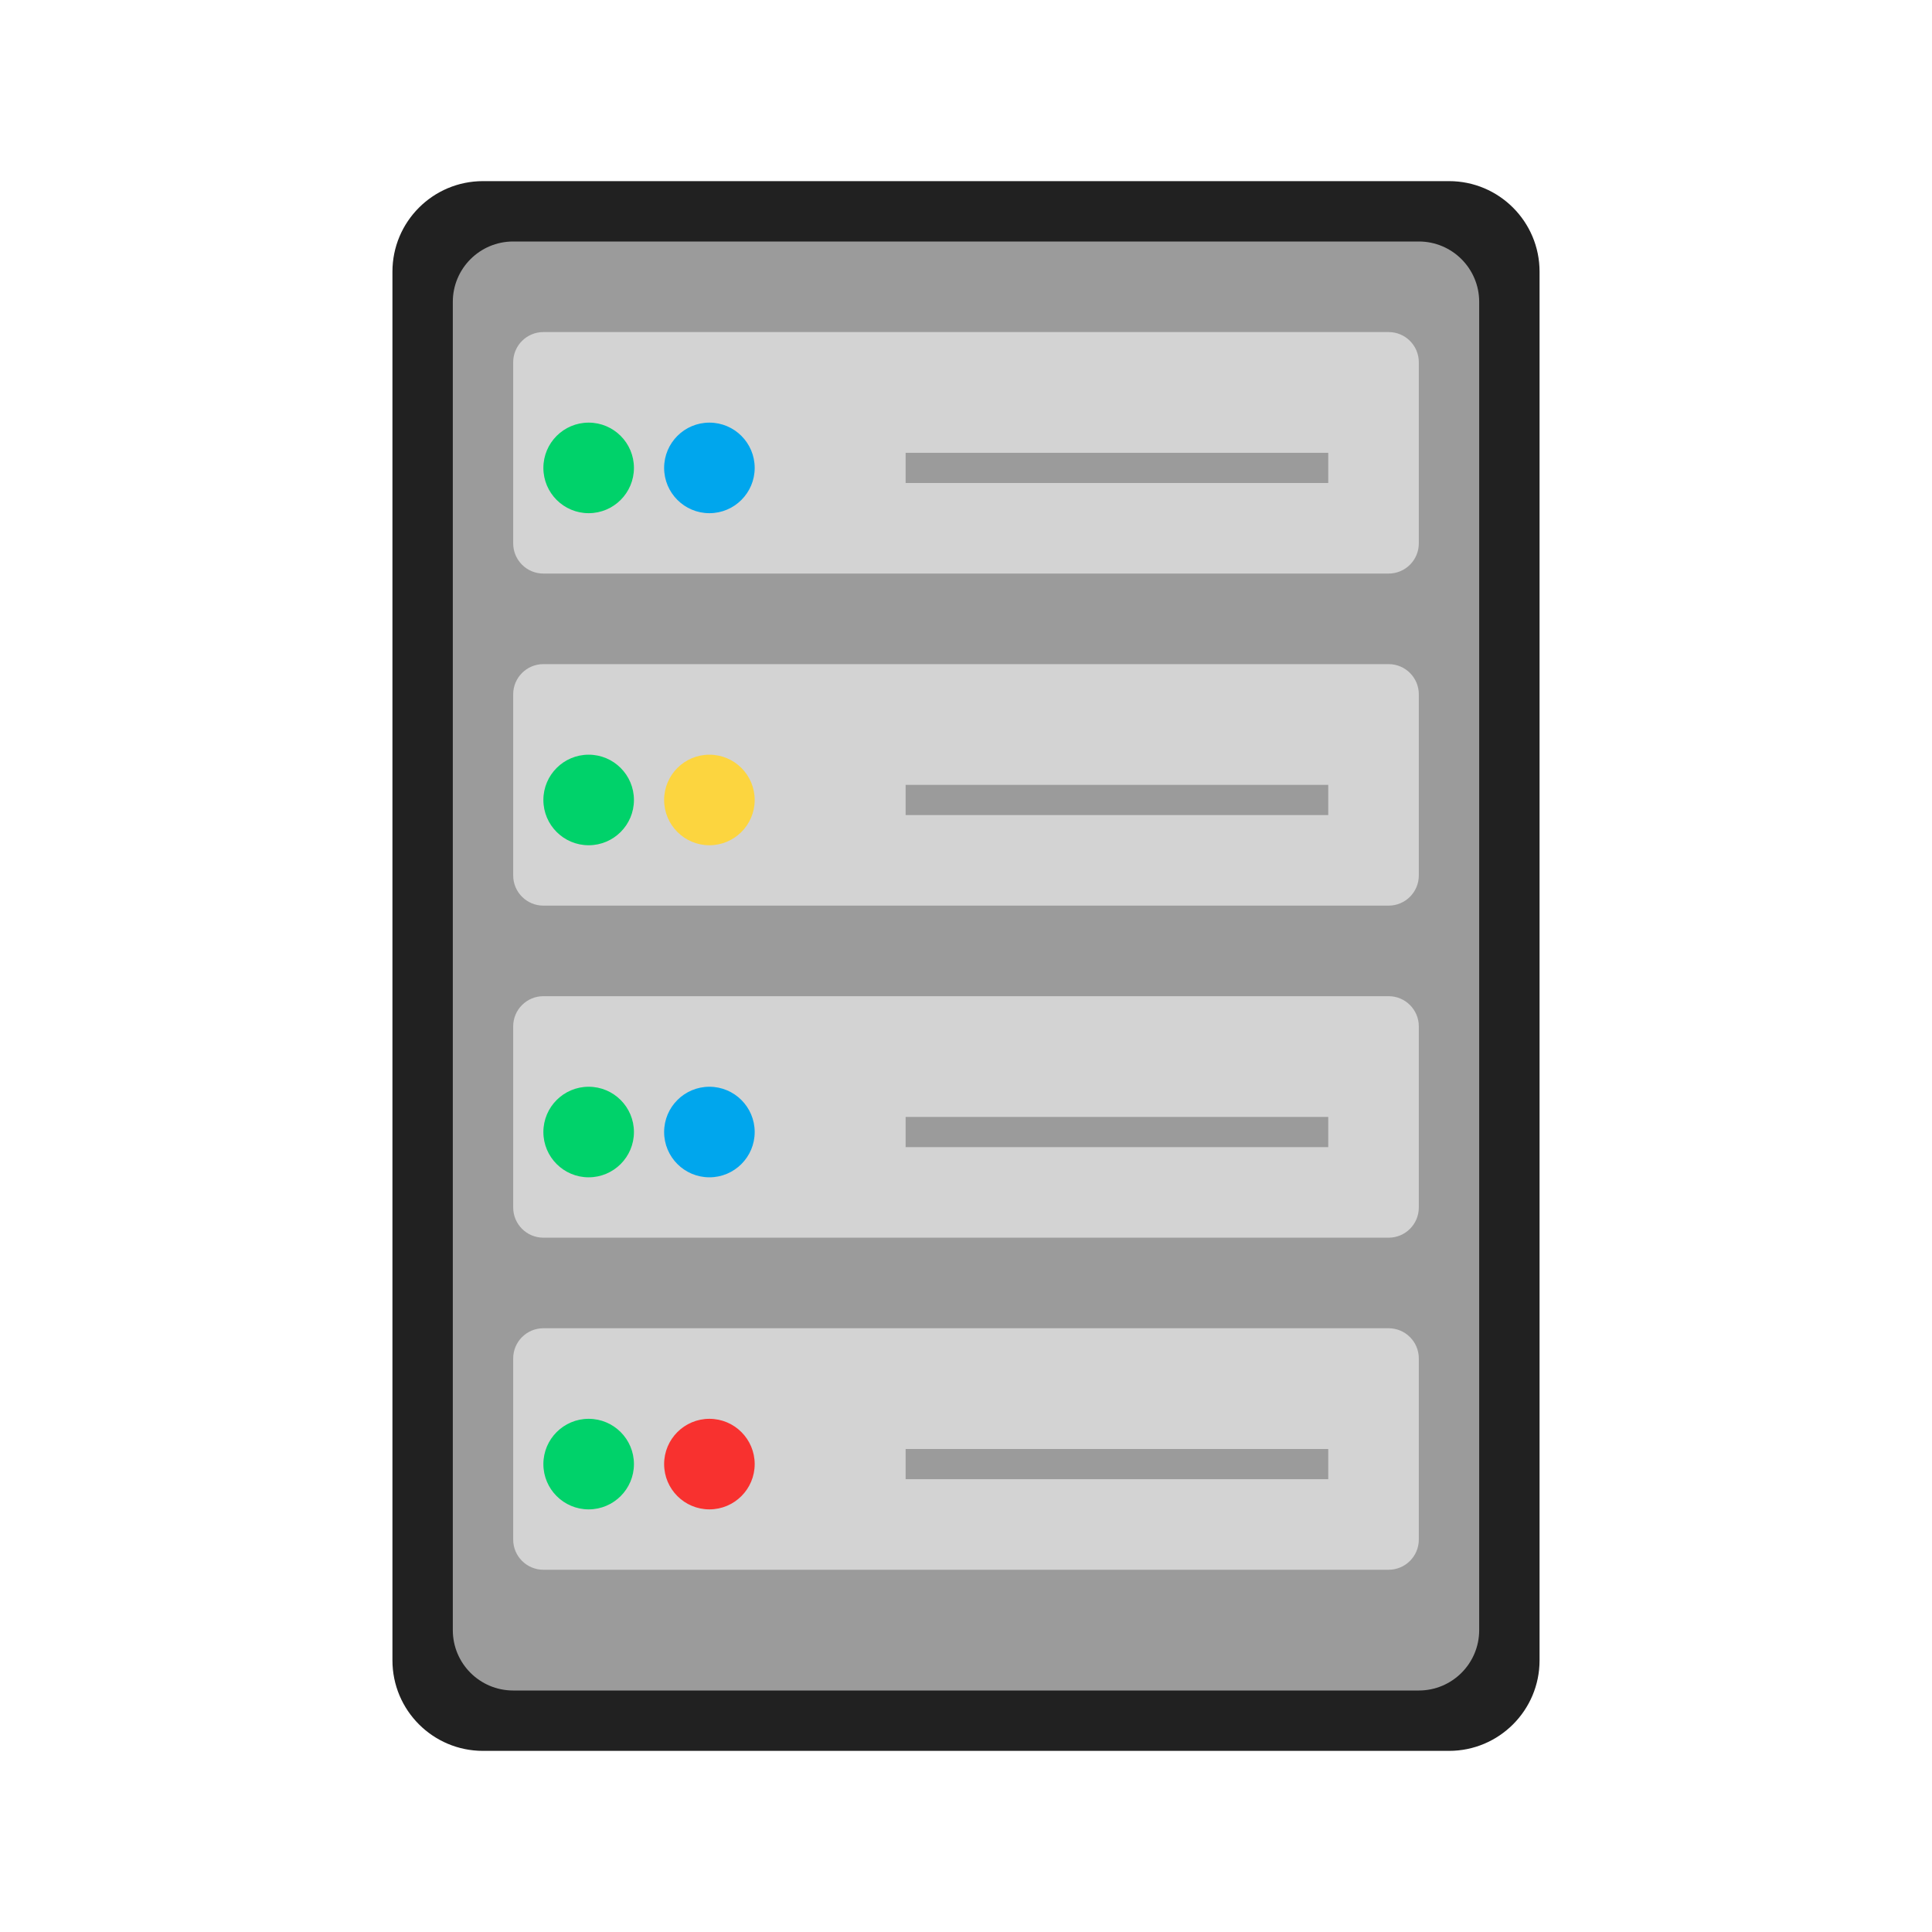
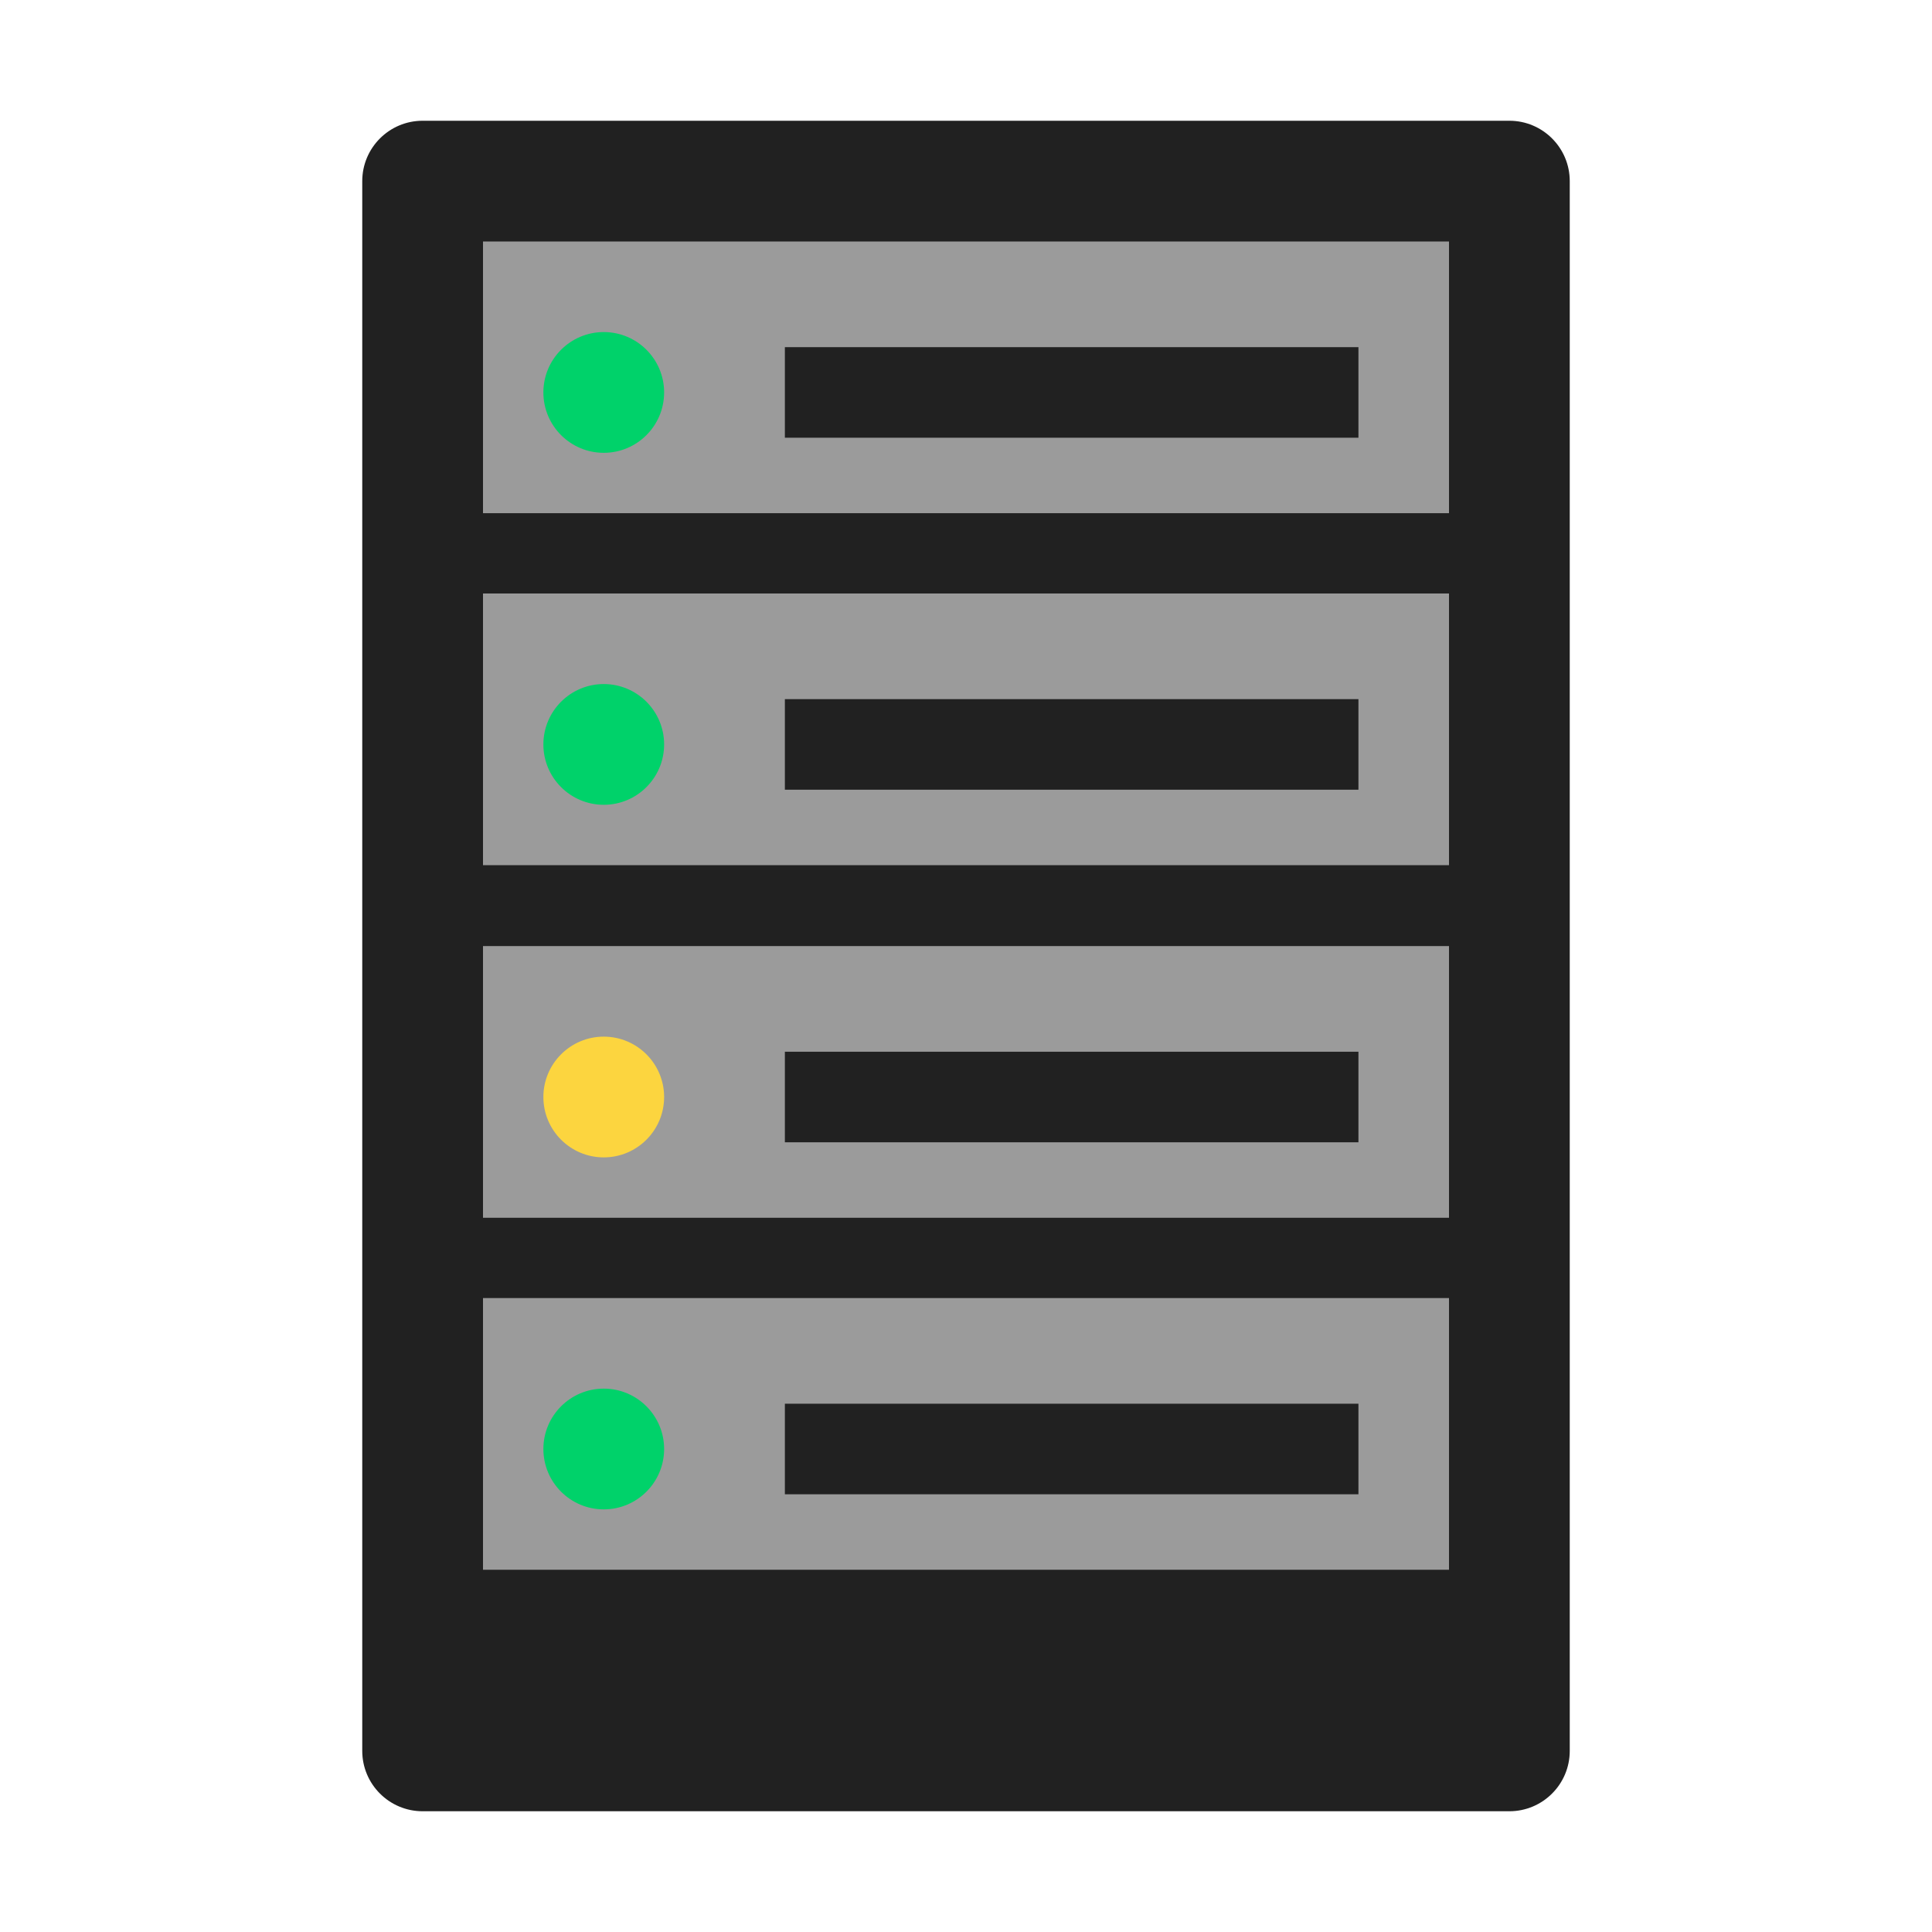
- <svg xmlns="http://www.w3.org/2000/svg" width="64" height="64" viewBox="0 0 64 64" fill="none">
-   <path d="M16 6C14.343 6 13 7.343 13 9V55C13 56.657 14.343 58 16 58H48C49.657 58 51 56.657 51 55V9C51 7.343 49.657 6 48 6H16Z" fill="#212121" />
-   <path d="M17 8C15.895 8 15 8.895 15 10V54C15 55.105 15.895 56 17 56H47C48.105 56 49 55.105 49 54V10C49 8.895 48.105 8 47 8H17Z" fill="#9B9B9B" />
-   <path d="M18 11C17.448 11 17 11.448 17 12V18C17 18.552 17.448 19 18 19H46C46.552 19 47 18.552 47 18V12C47 11.448 46.552 11 46 11H18Z" fill="#D3D3D3" />
-   <path d="M18 22C17.448 22 17 22.448 17 23V29C17 29.552 17.448 30 18 30H46C46.552 30 47 29.552 47 29V23C47 22.448 46.552 22 46 22H18Z" fill="#D3D3D3" />
-   <path d="M18 33C17.448 33 17 33.448 17 34V40C17 40.552 17.448 41 18 41H46C46.552 41 47 40.552 47 40V34C47 33.448 46.552 33 46 33H18Z" fill="#D3D3D3" />
-   <path d="M18 44C17.448 44 17 44.448 17 45V51C17 51.552 17.448 52 18 52H46C46.552 52 47 51.552 47 51V45C47 44.448 46.552 44 46 44H18Z" fill="#D3D3D3" />
-   <path d="M21 15.5C21 16.328 20.328 17 19.5 17C18.672 17 18 16.328 18 15.5C18 14.672 18.672 14 19.5 14C20.328 14 21 14.672 21 15.5Z" fill="#00D26A" />
-   <path d="M25 15.5C25 16.328 24.328 17 23.5 17C22.672 17 22 16.328 22 15.5C22 14.672 22.672 14 23.5 14C24.328 14 25 14.672 25 15.5Z" fill="#00A6ED" />
-   <path d="M21 26.5C21 27.328 20.328 28 19.5 28C18.672 28 18 27.328 18 26.5C18 25.672 18.672 25 19.5 25C20.328 25 21 25.672 21 26.5Z" fill="#00D26A" />
-   <path d="M25 26.5C25 27.328 24.328 28 23.5 28C22.672 28 22 27.328 22 26.5C22 25.672 22.672 25 23.5 25C24.328 25 25 25.672 25 26.5Z" fill="#FCD53F" />
-   <path d="M21 37.5C21 38.328 20.328 39 19.5 39C18.672 39 18 38.328 18 37.5C18 36.672 18.672 36 19.5 36C20.328 36 21 36.672 21 37.5Z" fill="#00D26A" />
-   <path d="M25 37.5C25 38.328 24.328 39 23.5 39C22.672 39 22 38.328 22 37.5C22 36.672 22.672 36 23.5 36C24.328 36 25 36.672 25 37.5Z" fill="#00A6ED" />
-   <path d="M21 48.5C21 49.328 20.328 50 19.5 50C18.672 50 18 49.328 18 48.5C18 47.672 18.672 47 19.5 47C20.328 47 21 47.672 21 48.5Z" fill="#00D26A" />
-   <path d="M25 48.5C25 49.328 24.328 50 23.5 50C22.672 50 22 49.328 22 48.5C22 47.672 22.672 47 23.5 47C24.328 47 25 47.672 25 48.5Z" fill="#F8312F" />
-   <path d="M30 15H44V16H30V15Z" fill="#9B9B9B" />
-   <path d="M30 26H44V27H30V26Z" fill="#9B9B9B" />
-   <path d="M30 37H44V38H30V37Z" fill="#9B9B9B" />
-   <path d="M30 48H44V49H30V48Z" fill="#9B9B9B" />
+ <svg xmlns="http://www.w3.org/2000/svg" width="32" height="32" viewBox="0 0 32 32" fill="none">
+   <path d="M7 2C6.448 2 6 2.448 6 3V29C6 29.552 6.448 30 7 30H25C25.552 30 26 29.552 26 29V3C26 2.448 25.552 2 25 2H7Z" fill="#212121" />
+   <path d="M8 4H24V8.5H8V4Z" fill="#9B9B9B" />
+   <path d="M8 9.83H24V14.33H8V9.83Z" fill="#9B9B9B" />
+   <path d="M8 15.67H24V20.17H8V15.67Z" fill="#9B9B9B" />
+   <path d="M8 21.5H24V26H8V21.5Z" fill="#9B9B9B" />
+   <path d="M10 5.5C10.552 5.5 11 5.948 11 6.5C11 7.052 10.552 7.5 10 7.5C9.448 7.5 9 7.052 9 6.5C9 5.948 9.448 5.5 10 5.5Z" fill="#00D26A" />
+   <path d="M10 11.33C10.552 11.33 11 11.778 11 12.33C11 12.882 10.552 13.33 10 13.33C9.448 13.33 9 12.882 9 12.33C9 11.778 9.448 11.33 10 11.33Z" fill="#00D26A" />
+   <path d="M10 17.17C10.552 17.17 11 17.618 11 18.17C11 18.722 10.552 19.17 10 19.17C9.448 19.17 9 18.722 9 18.17C9 17.618 9.448 17.17 10 17.17Z" fill="#FCD53F" />
+   <path d="M10 23C10.552 23 11 23.448 11 24C11 24.552 10.552 25 10 25C9.448 25 9 24.552 9 24C9 23.448 9.448 23 10 23Z" fill="#00D26A" />
+   <path d="M13 5.75H22.5V7.25H13V5.75Z" fill="#212121" />
+   <path d="M13 11.58H22.5V13.08H13V11.58Z" fill="#212121" />
+   <path d="M13 17.42H22.5V18.92H13V17.42Z" fill="#212121" />
+   <path d="M13 23.25H22.5V24.75H13V23.25Z" fill="#212121" />
</svg>
